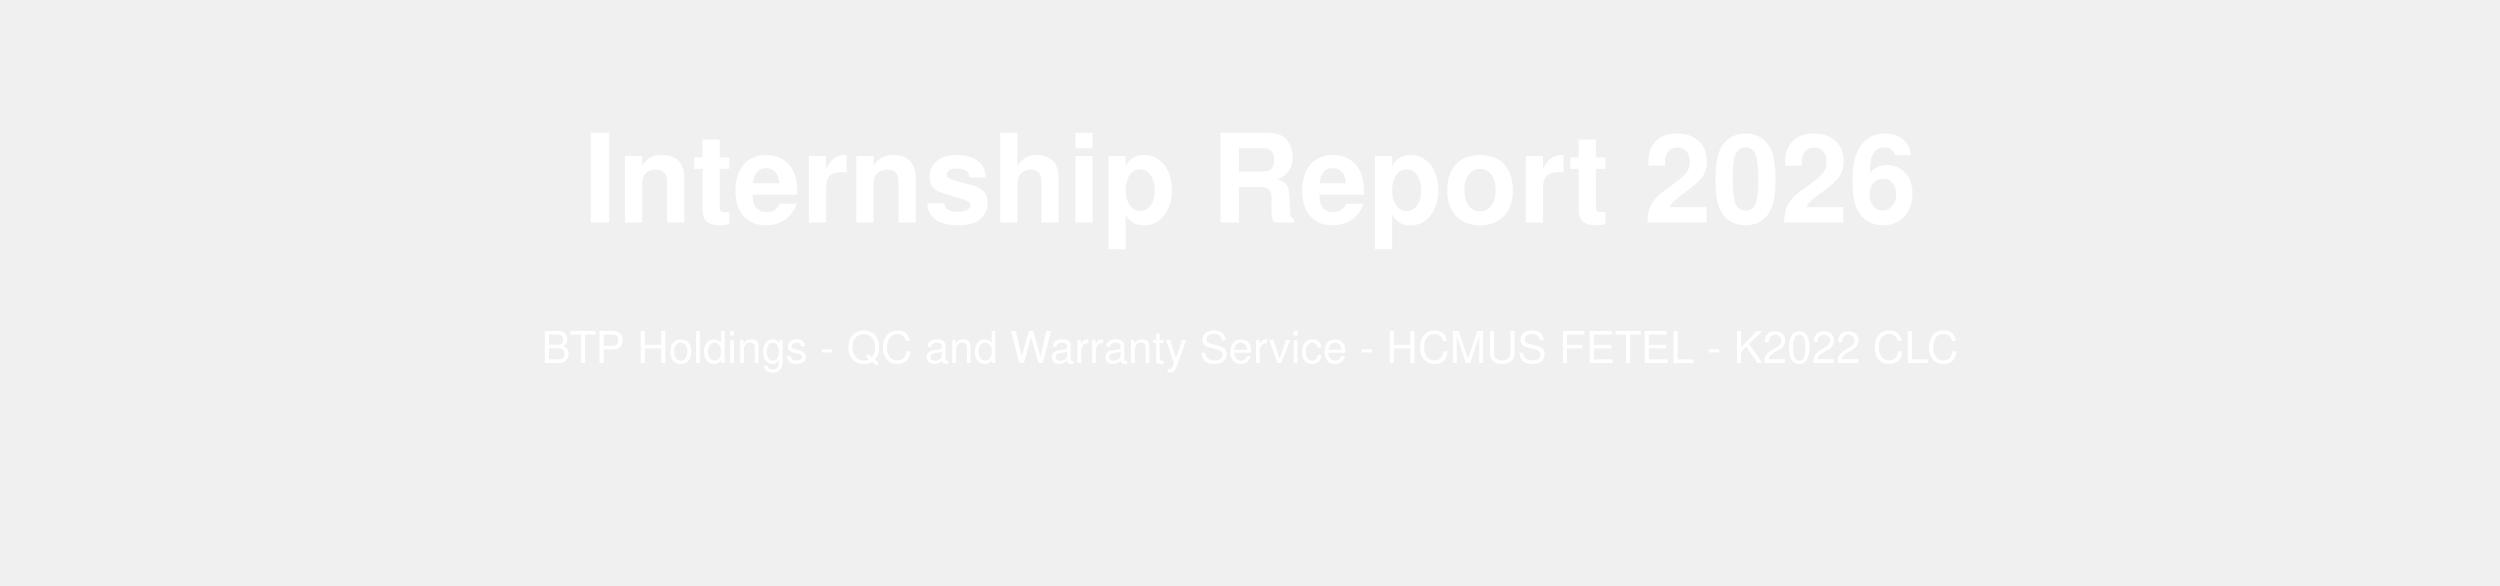
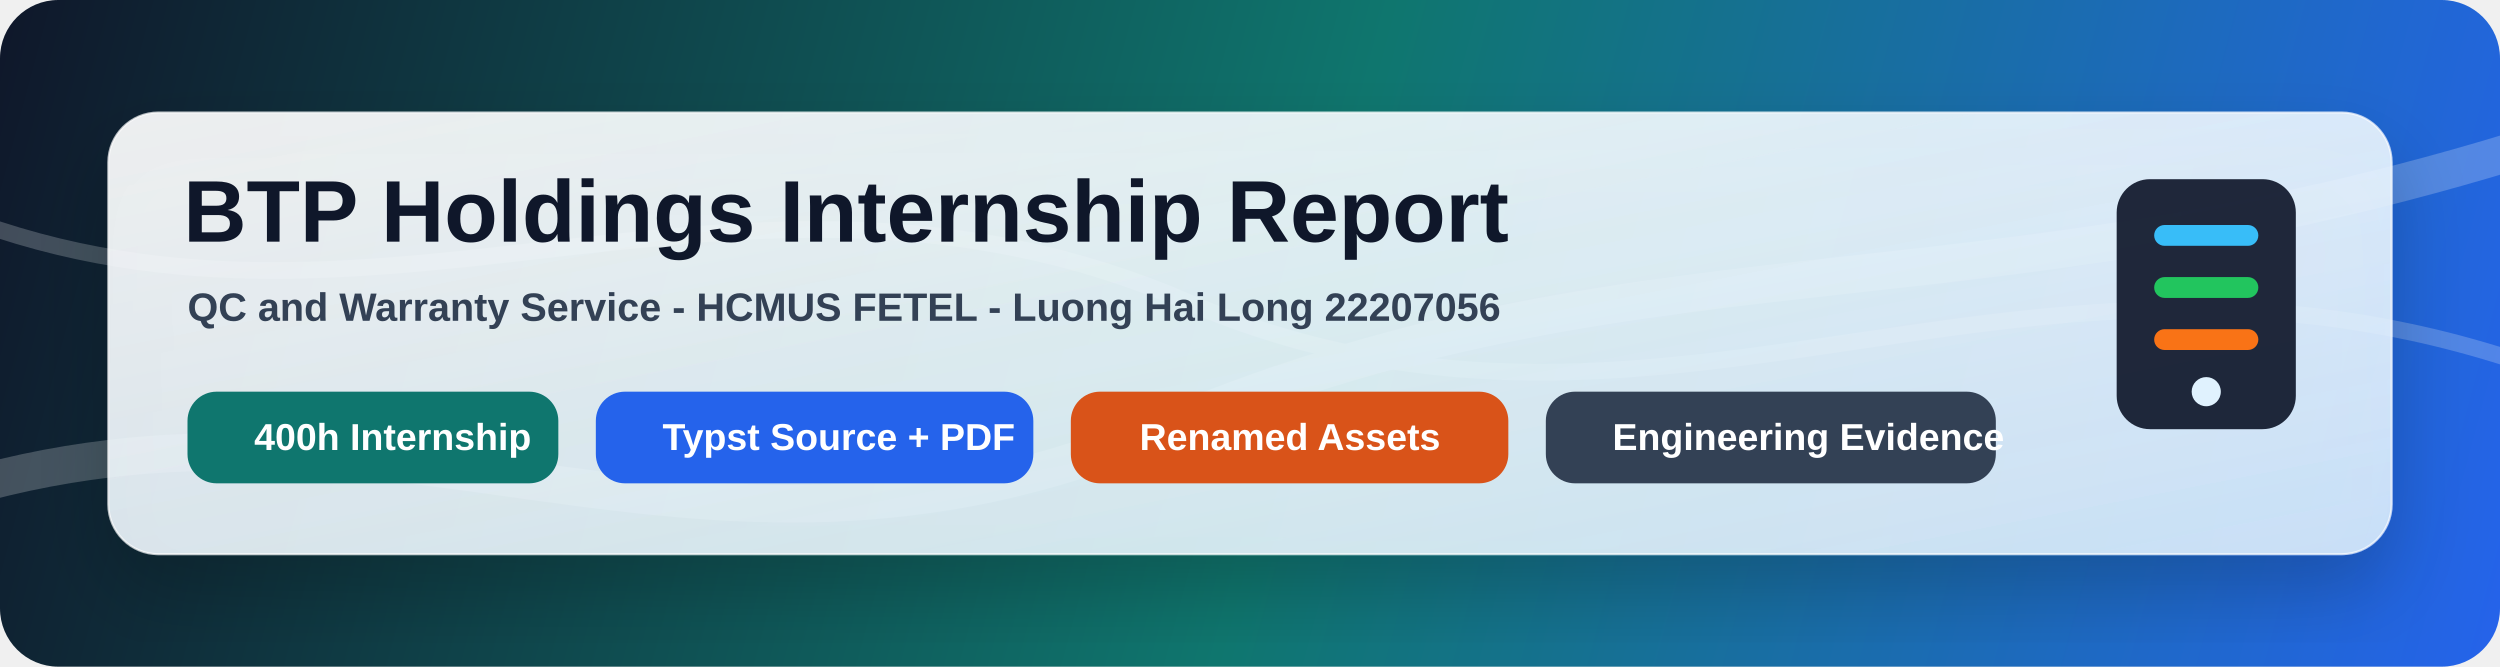
- <svg xmlns="http://www.w3.org/2000/svg" width="854" height="200" style="z-index:1;position:relative" viewBox="0 0 854 200">
-   <style>
-       .text {   font-size: 42px;   font-weight: 700;   font-family: -apple-system,BlinkMacSystemFont,Segoe UI,Helvetica,Arial,sans-serif,Apple Color Emoji,Segoe UI Emoji;  } .desc {   font-size: 15px;   font-weight: 500;   font-family: -apple-system,BlinkMacSystemFont,Segoe UI,Helvetica,Arial,sans-serif,Apple Color Emoji,Segoe UI Emoji;  } 
-       .text, .desc {   animation: fadeIn 1.2s ease-in-out forwards;  } @keyframes fadeIn {   from {     opacity: 0;   }   to {     opacity: 1;   }  } 
-     </style>
+ <svg xmlns="http://www.w3.org/2000/svg" width="1200" height="320" viewBox="0 0 1200 320" fill="none">
  <defs>
-     <linearGradient id="linear" x1="0%" y1="0%" x2="100%" y2="0%">
-       <stop offset="0%" stop-color="#0f172a" />
-       <stop offset="40%" stop-color="#0f766e" />
-       <stop offset="100%" stop-color="#2563eb" />
+     <linearGradient id="bg" x1="0" y1="0" x2="1200" y2="320" gradientUnits="userSpaceOnUse">
+       <stop offset="0" stop-color="#0f172a" />
+       <stop offset="0.52" stop-color="#0f766e" />
+       <stop offset="1" stop-color="#2563eb" />
    </linearGradient>
+     <linearGradient id="card" x1="0" y1="0" x2="1" y2="1">
+       <stop offset="0" stop-color="#ffffff" stop-opacity="0.96" />
+       <stop offset="1" stop-color="#e0f2fe" stop-opacity="0.9" />
+     </linearGradient>
+     <filter id="soft" x="-20%" y="-20%" width="140%" height="140%">
+       <feDropShadow dx="0" dy="18" stdDeviation="18" flood-color="#020617" flood-opacity="0.22" />
+     </filter>
  </defs>
-   <g transform="translate(427, 100) scale(1, 1) translate(-427, -100)">
-     <path d="" fill="url(#linear)" opacity="0.4">
-       <animate attributeName="d" dur="20s" repeatCount="indefinite" keyTimes="0;0.333;0.667;1" calcmod="spline" keySplines="0.2 0 0.2 1;0.2 0 0.2 1;0.2 0 0.2 1" begin="0s" values="M0 0L 0 120Q 213.5 160 427 130T 854 155L 854 0 Z;M0 0L 0 145Q 213.5 160 427 140T 854 130L 854 0 Z;M0 0L 0 165Q 213.5 135 427 165T 854 130L 854 0 Z;M0 0L 0 120Q 213.5 160 427 130T 854 155L 854 0 Z">
-           </animate>
+   <rect width="1200" height="320" rx="28" fill="url(#bg)" />
+   <g opacity="0.22">
+     <path d="M-50 245 C180 160 325 305 560 205 C800 105 960 160 1260 55" stroke="#ffffff" stroke-width="18" stroke-linecap="round">
+       <animate attributeName="d" dur="10s" repeatCount="indefinite" values="M-50 245 C180 160 325 305 560 205 C800 105 960 160 1260 55;M-50 210 C190 290 330 135 560 205 C790 275 980 120 1260 95;M-50 245 C180 160 325 305 560 205 C800 105 960 160 1260 55" />
    </path>
-     <path d="" fill="url(#linear)" opacity="0.4">
-       <animate attributeName="d" dur="20s" repeatCount="indefinite" keyTimes="0;0.333;0.667;1" calcmod="spline" keySplines="0.2 0 0.2 1;0.2 0 0.2 1;0.2 0 0.2 1" begin="-10s" values="M0 0L 0 135Q 213.5 180 427 150T 854 160L 854 0 Z;M0 0L 0 150Q 213.5 120 427 120T 854 140L 854 0 Z;M0 0L 0 145Q 213.5 125 427 150T 854 165L 854 0 Z;M0 0L 0 135Q 213.5 180 427 150T 854 160L 854 0 Z">
-           </animate>
+     <path d="M-40 95 C170 190 350 50 570 145 C805 245 980 80 1240 185" stroke="#f8fafc" stroke-width="8" stroke-linecap="round">
+       <animate attributeName="d" dur="12s" repeatCount="indefinite" values="M-40 95 C170 190 350 50 570 145 C805 245 980 80 1240 185;M-40 130 C190 40 350 210 570 145 C805 80 990 245 1240 150;M-40 95 C170 190 350 50 570 145 C805 245 980 80 1240 185" />
    </path>
  </g>
-   <text text-anchor="middle" alignment-baseline="middle" x="50%" y="38%" class="text" style="fill:#ffffff;" stroke="#none" stroke-width="1">Internship Report 2026</text>
-   <text text-anchor="middle" alignment-baseline="middle" x="50%" y="62%" class="desc" style="fill:#ffffff;">BTP Holdings - QC and Warranty Service - HCMUS FETEL - K2022 CLC</text>
+   <g filter="url(#soft)">
+     <rect x="52" y="54" width="1096" height="212" rx="24" fill="url(#card)" opacity="0.96" />
+     <rect x="52" y="54" width="1096" height="212" rx="24" stroke="#ffffff" stroke-opacity="0.7" />
+   </g>
+   <text x="88" y="116" fill="#0f172a" font-family="Segoe UI, Arial, sans-serif" font-size="42" font-weight="800">BTP Holdings Internship Report</text>
+   <text x="90" y="154" fill="#334155" font-family="Segoe UI, Arial, sans-serif" font-size="19" font-weight="600">QC and Warranty Service - HCMUS FETEL - Luong Hai Long 22207056</text>
+   <g font-family="Segoe UI, Arial, sans-serif" font-weight="700">
+     <rect x="90" y="188" width="178" height="44" rx="14" fill="#0f766e" />
+     <text x="122" y="216" fill="#ffffff" font-size="18">400h Internship</text>
+     <rect x="286" y="188" width="210" height="44" rx="14" fill="#2563eb" />
+     <text x="318" y="216" fill="#ffffff" font-size="18">Typst Source + PDF</text>
+     <rect x="514" y="188" width="210" height="44" rx="14" fill="#d95319" />
+     <text x="547" y="216" fill="#ffffff" font-size="18">Renamed Assets</text>
+     <rect x="742" y="188" width="216" height="44" rx="14" fill="#334155" />
+     <text x="774" y="216" fill="#ffffff" font-size="18">Engineering Evidence</text>
+   </g>
+   <g transform="translate(1016 86)">
+     <rect width="86" height="120" rx="16" fill="#0f172a" opacity="0.92" />
+     <rect x="18" y="22" width="50" height="10" rx="5" fill="#38bdf8" />
+     <rect x="18" y="47" width="50" height="10" rx="5" fill="#22c55e" />
+     <rect x="18" y="72" width="50" height="10" rx="5" fill="#f97316" />
+     <circle cx="43" cy="102" r="7" fill="#e0f2fe">
+       <animate attributeName="r" dur="1.8s" repeatCount="indefinite" values="6;10;6" />
+     </circle>
+   </g>
</svg>
